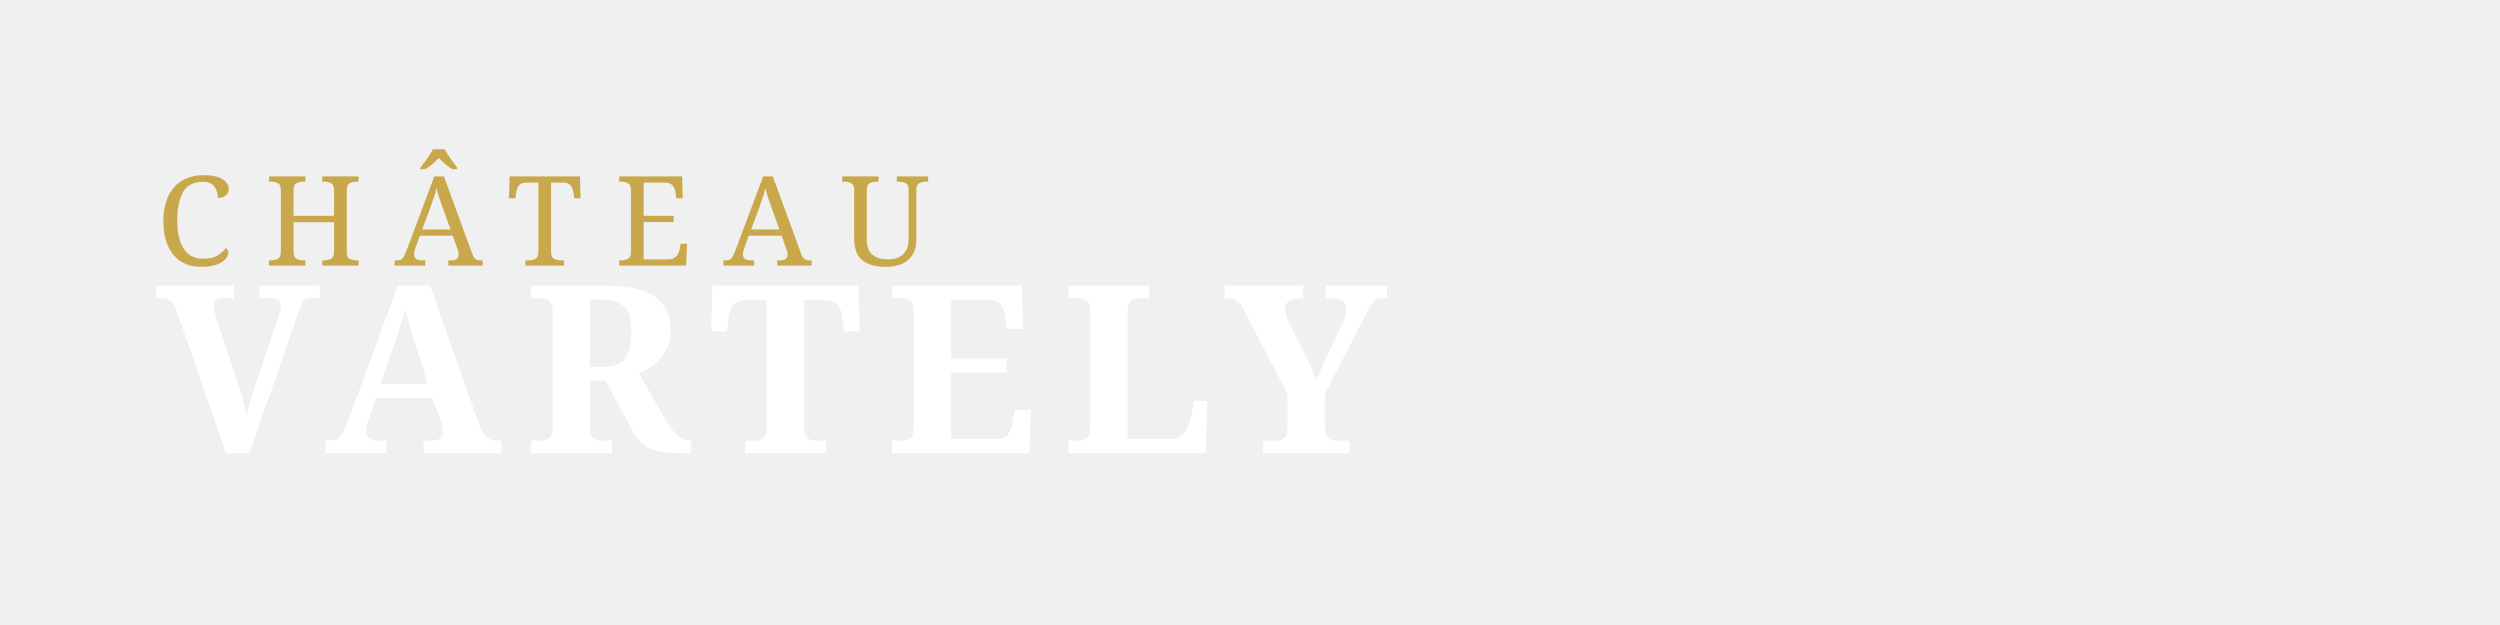
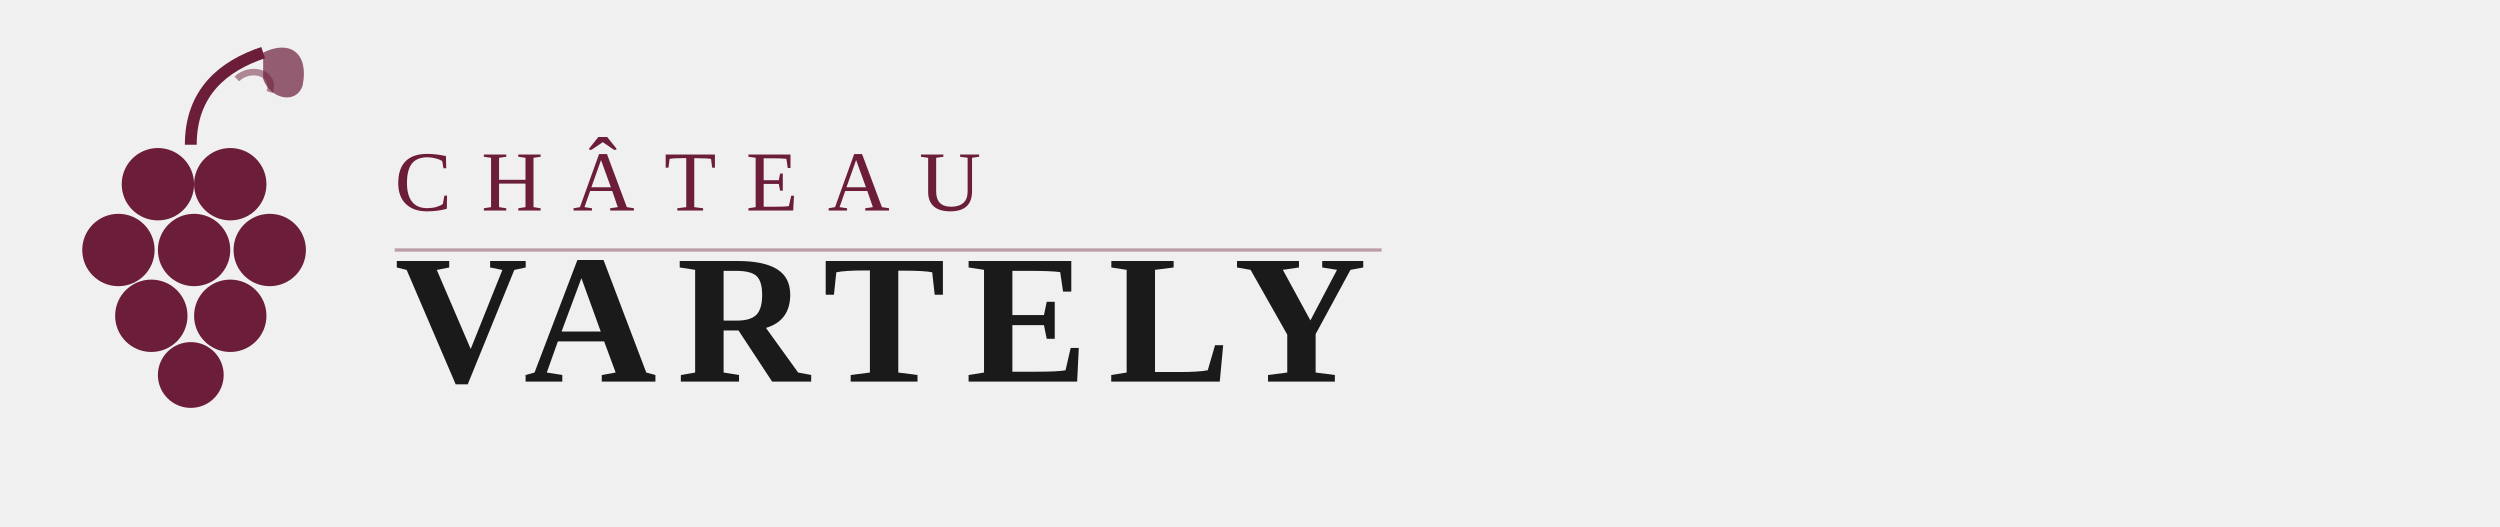
- <svg xmlns="http://www.w3.org/2000/svg" viewBox="0 0 320 80">
-   <text x="20" y="34" font-family="Playfair Display,Georgia,serif" font-size="16" font-weight="400" letter-spacing="4" fill="#C9A84C">CHÂTEAU</text>
-   <text x="20" y="58" font-family="Playfair Display,Georgia,serif" font-size="30" font-weight="700" letter-spacing="3" fill="#FFFFFF">VARTELY</text>
+ <svg xmlns="http://www.w3.org/2000/svg" viewBox="0 0 380 80">
+   <circle cx="24" cy="28" r="5.5" fill="#6B1D3A" />
+   <circle cx="35" cy="28" r="5.5" fill="#6B1D3A" />
+   <circle cx="18" cy="38" r="5.5" fill="#6B1D3A" />
+   <circle cx="29.5" cy="38" r="5.5" fill="#6B1D3A" />
+   <circle cx="41" cy="38" r="5.5" fill="#6B1D3A" />
+   <circle cx="23" cy="48" r="5.5" fill="#6B1D3A" />
+   <circle cx="35" cy="48" r="5.5" fill="#6B1D3A" />
+   <circle cx="29" cy="57" r="5" fill="#6B1D3A" />
+   <path d="M29,22 C29,14 34,10 40,8" stroke="#6B1D3A" stroke-width="1.8" fill="none" />
+   <path d="M40,8 C44,6 47,8 46,13 C45,16 41,15 40,12" fill="#6B1D3A" opacity="0.7" />
+   <path d="M36,12 C38,10 42,11 41,14" stroke="#6B1D3A" stroke-width="1" fill="none" opacity="0.5" />
+   <text x="60" y="32" font-family="Georgia,Times New Roman,serif" font-size="13" font-weight="400" letter-spacing="4.5" fill="#6B1D3A">CHÂTEAU</text>
+   <text x="60" y="58" font-family="Georgia,Times New Roman,serif" font-size="28" font-weight="700" letter-spacing="3" fill="#1A1A1A">VARTELY</text>
+   <line x1="60" y1="38" x2="210" y2="38" stroke="#6B1D3A" stroke-width="0.5" opacity="0.4" />
</svg>
